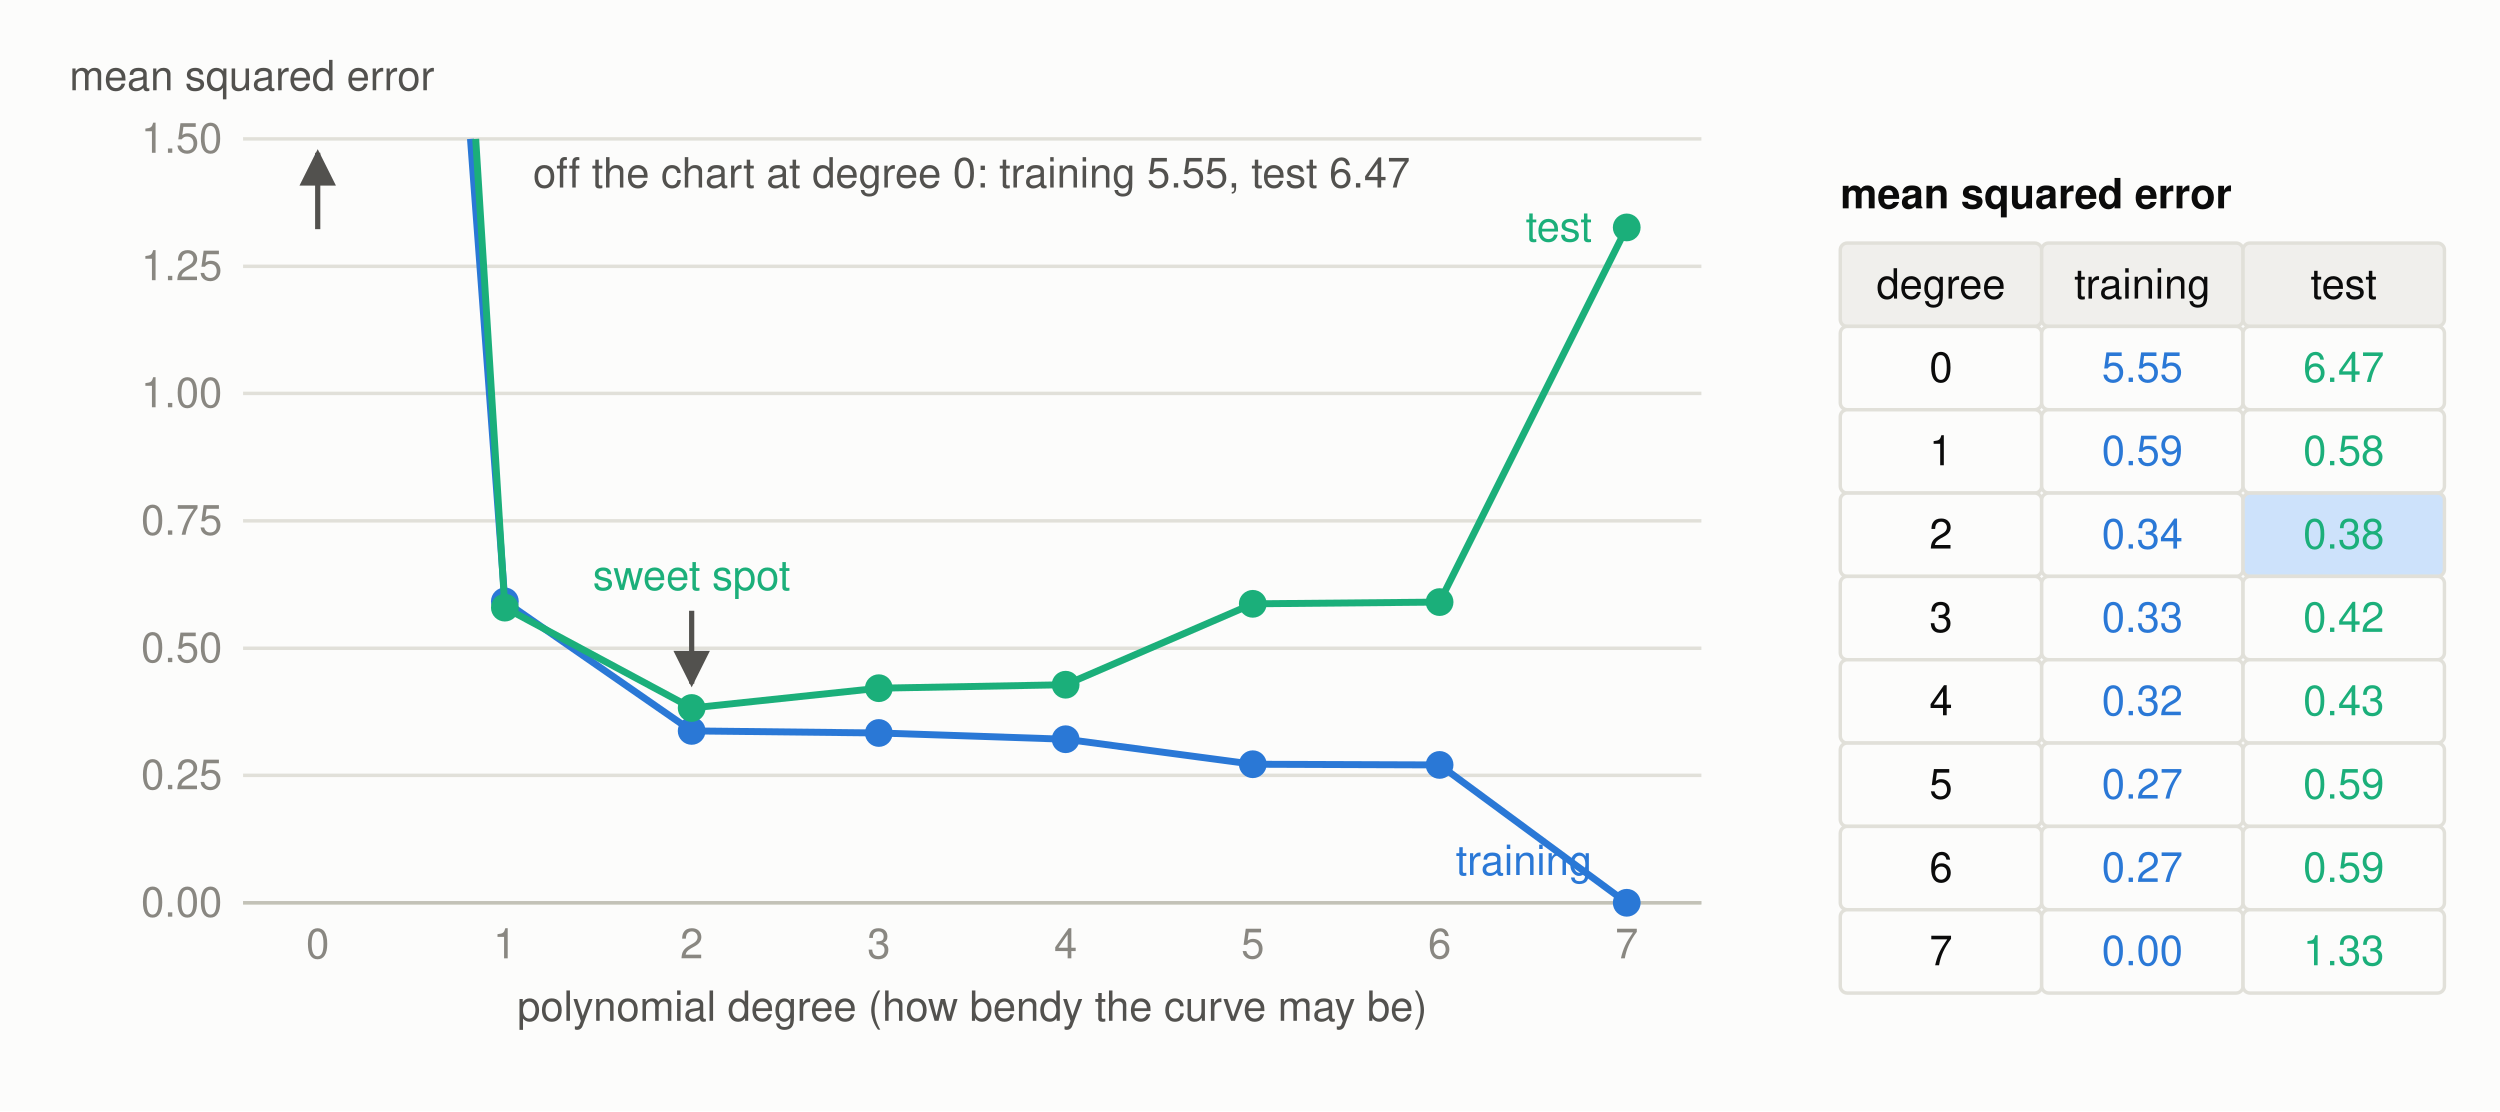
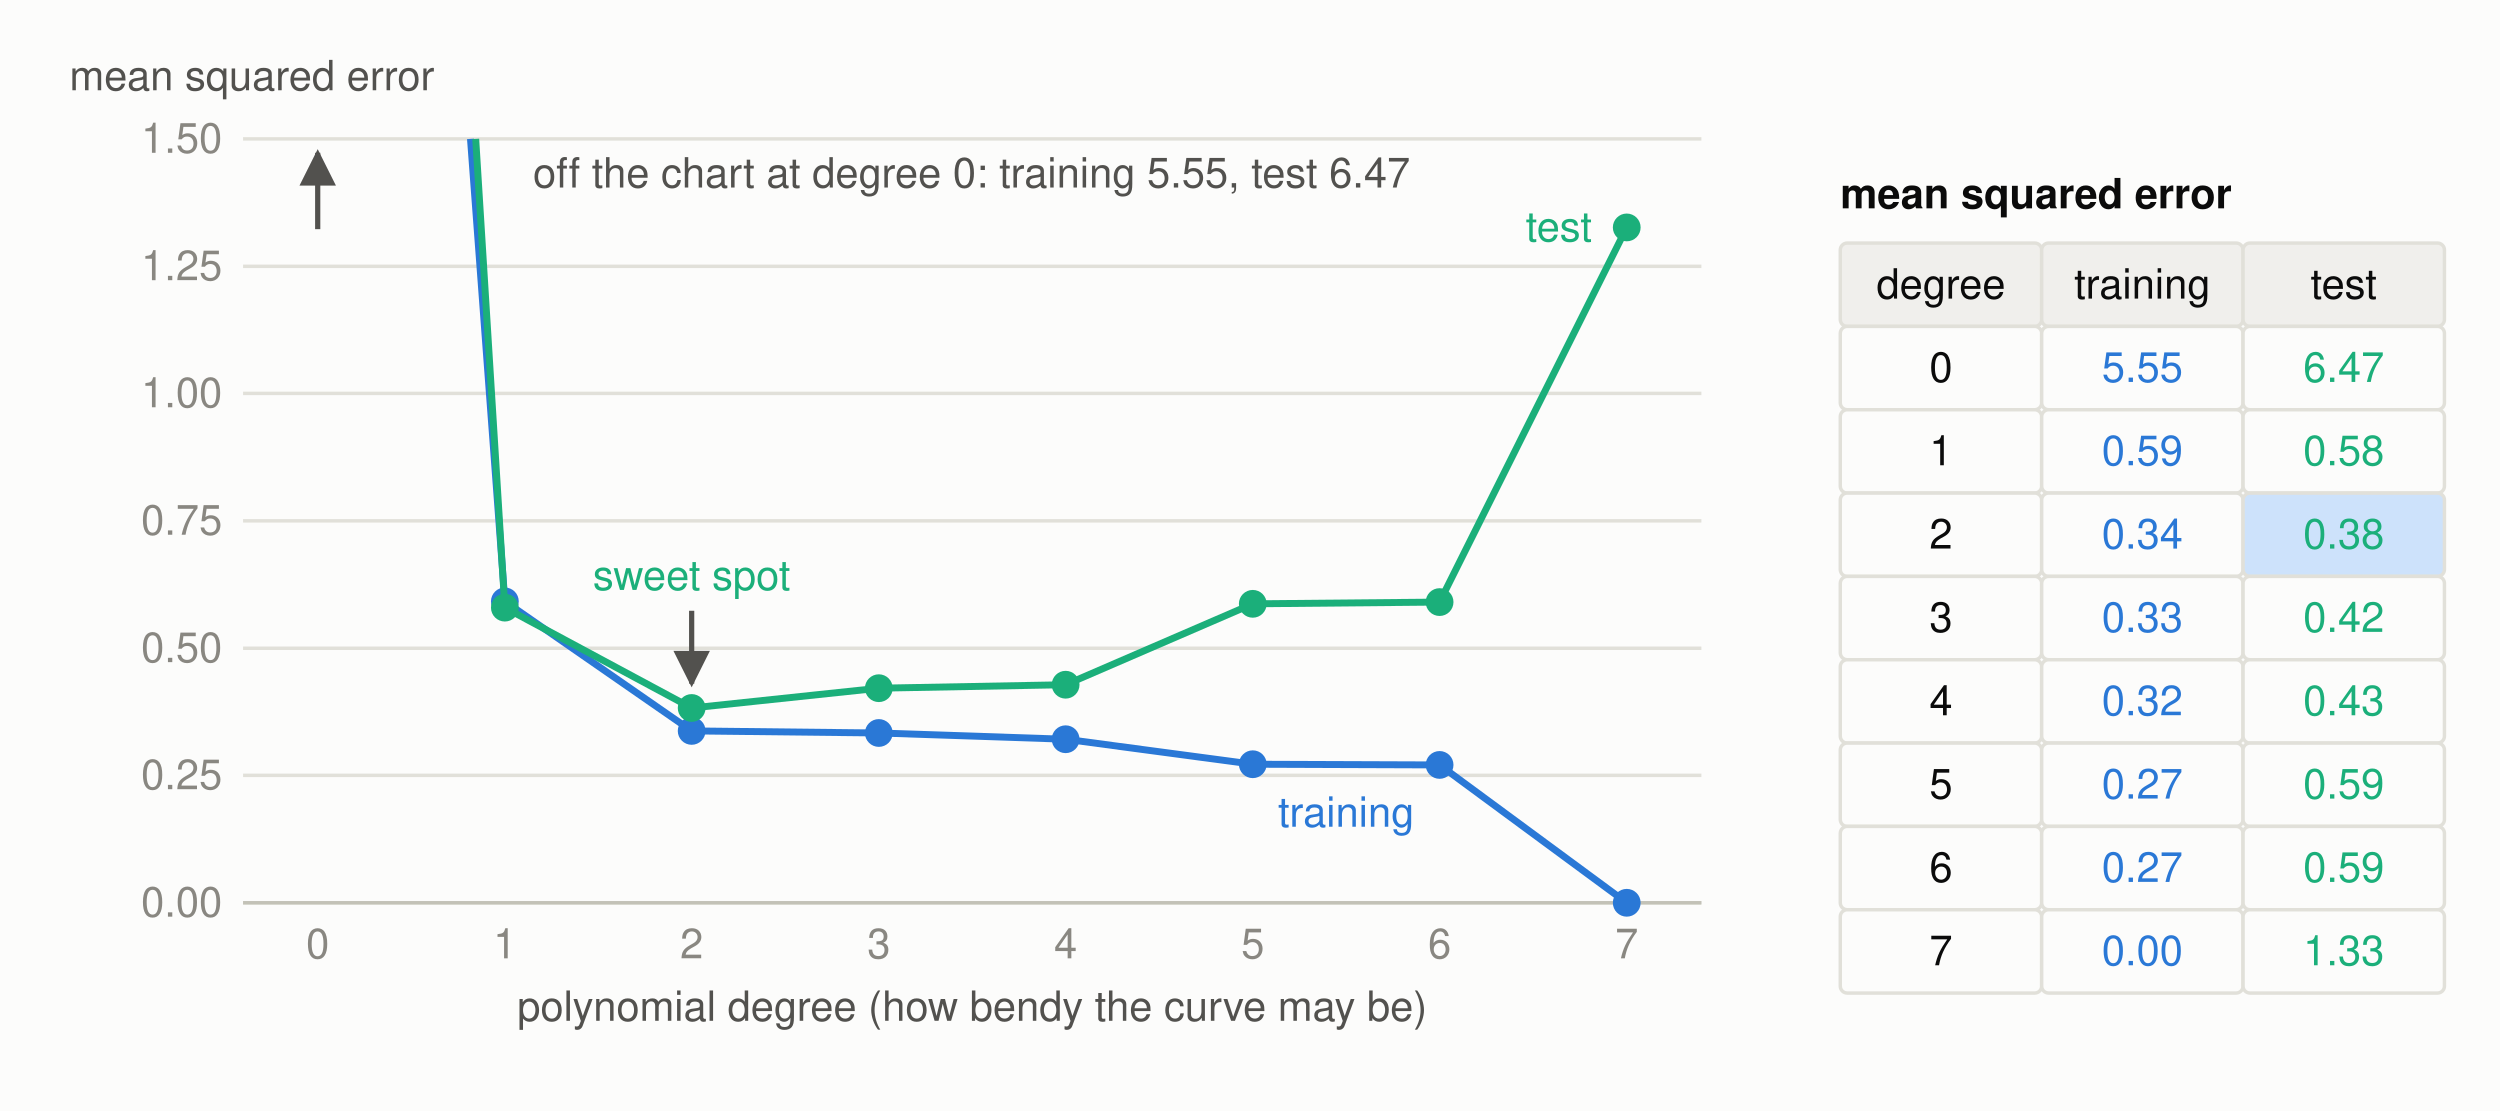
<svg xmlns="http://www.w3.org/2000/svg" viewBox="0 0 720 320" width="720" height="320" role="img" aria-labelledby="title desc">
  <defs>
    <marker id="arrow" viewBox="0 0 10 10" refX="9" refY="5" markerWidth="7" markerHeight="7" orient="auto-start-reverse">
      <path d="M0,0 L10,5 L0,10 z" fill="#52514e" />
    </marker>
  </defs>
  <rect width="720" height="320" fill="#fcfcfb" />
  <g font-family="system-ui, -apple-system, 'Segoe UI', Helvetica, Arial, sans-serif" font-size="12" fill="#0b0b0b">
    <line x1="70" y1="260" x2="490" y2="260" stroke="#e1e0d9" stroke-width="1" />
    <text x="64" y="264" fill="#898781" text-anchor="end">0.00</text>
    <line x1="70" y1="223.3" x2="490" y2="223.3" stroke="#e1e0d9" stroke-width="1" />
    <text x="64" y="227.3" fill="#898781" text-anchor="end">0.25</text>
    <line x1="70" y1="186.7" x2="490" y2="186.7" stroke="#e1e0d9" stroke-width="1" />
    <text x="64" y="190.7" fill="#898781" text-anchor="end">0.50</text>
    <line x1="70" y1="150" x2="490" y2="150" stroke="#e1e0d9" stroke-width="1" />
    <text x="64" y="154" fill="#898781" text-anchor="end">0.75</text>
    <line x1="70" y1="113.3" x2="490" y2="113.3" stroke="#e1e0d9" stroke-width="1" />
    <text x="64" y="117.3" fill="#898781" text-anchor="end">1.00</text>
    <line x1="70" y1="76.7" x2="490" y2="76.7" stroke="#e1e0d9" stroke-width="1" />
    <text x="64" y="80.7" fill="#898781" text-anchor="end">1.25</text>
    <line x1="70" y1="40" x2="490" y2="40" stroke="#e1e0d9" stroke-width="1" />
    <text x="64" y="44" fill="#898781" text-anchor="end">1.50</text>
    <text x="91.5" y="276" fill="#898781" text-anchor="middle">0</text>
    <text x="145.4" y="276" fill="#898781" text-anchor="middle">1</text>
    <text x="199.2" y="276" fill="#898781" text-anchor="middle">2</text>
    <text x="253.1" y="276" fill="#898781" text-anchor="middle">3</text>
    <text x="306.9" y="276" fill="#898781" text-anchor="middle">4</text>
    <text x="360.8" y="276" fill="#898781" text-anchor="middle">5</text>
    <text x="414.6" y="276" fill="#898781" text-anchor="middle">6</text>
    <text x="468.5" y="276" fill="#898781" text-anchor="middle">7</text>
    <line x1="70" y1="260" x2="490" y2="260" stroke="#c3c2b7" stroke-width="1" />
    <text x="280" y="294" fill="#52514e" text-anchor="middle">polynomial degree (how bendy the curve may be)</text>
    <text x="20" y="26" fill="#52514e">mean squared error</text>
    <line x1="135.5" y1="40" x2="145.4" y2="173.2" stroke="#2a78d6" stroke-width="2" />
    <line x1="145.4" y1="173.2" x2="199.2" y2="210.5" stroke="#2a78d6" stroke-width="2" />
    <line x1="199.2" y1="210.5" x2="253.1" y2="211.1" stroke="#2a78d6" stroke-width="2" />
    <line x1="253.1" y1="211.1" x2="306.9" y2="212.9" stroke="#2a78d6" stroke-width="2" />
    <line x1="306.9" y1="212.9" x2="360.8" y2="220.1" stroke="#2a78d6" stroke-width="2" />
    <line x1="360.8" y1="220.1" x2="414.6" y2="220.3" stroke="#2a78d6" stroke-width="2" />
    <line x1="414.6" y1="220.3" x2="468.5" y2="260" stroke="#2a78d6" stroke-width="2" />
    <circle cx="145.4" cy="173.2" r="4" fill="#2a78d6" />
    <circle cx="199.2" cy="210.5" r="4" fill="#2a78d6" />
    <circle cx="253.1" cy="211.1" r="4" fill="#2a78d6" />
    <circle cx="306.9" cy="212.9" r="4" fill="#2a78d6" />
    <circle cx="360.8" cy="220.1" r="4" fill="#2a78d6" />
    <circle cx="414.6" cy="220.3" r="4" fill="#2a78d6" />
    <circle cx="468.5" cy="260" r="4" fill="#2a78d6" />
-     <text x="458.5" y="252" fill="#2a78d6" text-anchor="end">training</text>
+     <text x="387.7" y="238.1" fill="#2a78d6" text-anchor="middle">training</text>
    <line x1="137.0" y1="40" x2="145.4" y2="175.0" stroke="#1baf7a" stroke-width="2" />
    <line x1="145.4" y1="175.0" x2="199.2" y2="203.9" stroke="#1baf7a" stroke-width="2" />
    <line x1="199.2" y1="203.9" x2="253.1" y2="198.2" stroke="#1baf7a" stroke-width="2" />
    <line x1="253.1" y1="198.2" x2="306.9" y2="197.2" stroke="#1baf7a" stroke-width="2" />
    <line x1="306.9" y1="197.2" x2="360.8" y2="173.9" stroke="#1baf7a" stroke-width="2" />
    <line x1="360.8" y1="173.9" x2="414.6" y2="173.4" stroke="#1baf7a" stroke-width="2" />
    <line x1="414.6" y1="173.4" x2="468.5" y2="65.5" stroke="#1baf7a" stroke-width="2" />
    <circle cx="145.4" cy="175.0" r="4" fill="#1baf7a" />
    <circle cx="199.2" cy="203.9" r="4" fill="#1baf7a" />
    <circle cx="253.1" cy="198.2" r="4" fill="#1baf7a" />
    <circle cx="306.9" cy="197.2" r="4" fill="#1baf7a" />
    <circle cx="360.8" cy="173.9" r="4" fill="#1baf7a" />
    <circle cx="414.6" cy="173.4" r="4" fill="#1baf7a" />
    <circle cx="468.5" cy="65.5" r="4" fill="#1baf7a" />
    <text x="458.5" y="69.5" fill="#1baf7a" text-anchor="end">test</text>
    <line x1="91.5" y1="66" x2="91.5" y2="44" stroke="#52514e" stroke-width="1.5" marker-end="url(#arrow)" />
    <text x="153.5" y="54" fill="#52514e">off the chart at degree 0: training 5.55, test 6.47</text>
    <text x="199.2" y="169.9" fill="#1baf7a" text-anchor="middle">sweet spot</text>
    <line x1="199.2" y1="175.9" x2="199.2" y2="196.9" stroke="#52514e" stroke-width="1.5" marker-end="url(#arrow)" />
    <text x="530" y="60" font-weight="600">mean squared error</text>
    <rect x="530" y="70" width="58" height="24" rx="2" fill="#f0efec" stroke="#e1e0d9" stroke-width="1" />
    <text x="559" y="86" text-anchor="middle">degree</text>
    <rect x="588" y="70" width="58" height="24" rx="2" fill="#f0efec" stroke="#e1e0d9" stroke-width="1" />
    <text x="617" y="86" text-anchor="middle">training</text>
    <rect x="646" y="70" width="58" height="24" rx="2" fill="#f0efec" stroke="#e1e0d9" stroke-width="1" />
    <text x="675" y="86" text-anchor="middle">test</text>
    <rect x="530" y="94" width="58" height="24" rx="2" fill="#fcfcfb" stroke="#e1e0d9" stroke-width="1" />
    <text x="559" y="110" text-anchor="middle">0</text>
    <rect x="588" y="94" width="58" height="24" rx="2" fill="#fcfcfb" stroke="#e1e0d9" stroke-width="1" />
    <text x="617" y="110" fill="#2a78d6" text-anchor="middle">5.55</text>
    <rect x="646" y="94" width="58" height="24" rx="2" fill="#fcfcfb" stroke="#e1e0d9" stroke-width="1" />
    <text x="675" y="110" fill="#1baf7a" text-anchor="middle">6.47</text>
    <rect x="530" y="118" width="58" height="24" rx="2" fill="#fcfcfb" stroke="#e1e0d9" stroke-width="1" />
    <text x="559" y="134" text-anchor="middle">1</text>
    <rect x="588" y="118" width="58" height="24" rx="2" fill="#fcfcfb" stroke="#e1e0d9" stroke-width="1" />
    <text x="617" y="134" fill="#2a78d6" text-anchor="middle">0.59</text>
    <rect x="646" y="118" width="58" height="24" rx="2" fill="#fcfcfb" stroke="#e1e0d9" stroke-width="1" />
    <text x="675" y="134" fill="#1baf7a" text-anchor="middle">0.58</text>
    <rect x="530" y="142" width="58" height="24" rx="2" fill="#fcfcfb" stroke="#e1e0d9" stroke-width="1" />
    <text x="559" y="158" text-anchor="middle">2</text>
    <rect x="588" y="142" width="58" height="24" rx="2" fill="#fcfcfb" stroke="#e1e0d9" stroke-width="1" />
    <text x="617" y="158" fill="#2a78d6" text-anchor="middle">0.34</text>
    <rect x="646" y="142" width="58" height="24" rx="2" fill="#cde2fb" stroke="#e1e0d9" stroke-width="1" />
    <text x="675" y="158" fill="#1baf7a" text-anchor="middle">0.38</text>
    <rect x="530" y="166" width="58" height="24" rx="2" fill="#fcfcfb" stroke="#e1e0d9" stroke-width="1" />
    <text x="559" y="182" text-anchor="middle">3</text>
    <rect x="588" y="166" width="58" height="24" rx="2" fill="#fcfcfb" stroke="#e1e0d9" stroke-width="1" />
    <text x="617" y="182" fill="#2a78d6" text-anchor="middle">0.33</text>
    <rect x="646" y="166" width="58" height="24" rx="2" fill="#fcfcfb" stroke="#e1e0d9" stroke-width="1" />
    <text x="675" y="182" fill="#1baf7a" text-anchor="middle">0.42</text>
    <rect x="530" y="190" width="58" height="24" rx="2" fill="#fcfcfb" stroke="#e1e0d9" stroke-width="1" />
    <text x="559" y="206" text-anchor="middle">4</text>
    <rect x="588" y="190" width="58" height="24" rx="2" fill="#fcfcfb" stroke="#e1e0d9" stroke-width="1" />
    <text x="617" y="206" fill="#2a78d6" text-anchor="middle">0.32</text>
    <rect x="646" y="190" width="58" height="24" rx="2" fill="#fcfcfb" stroke="#e1e0d9" stroke-width="1" />
    <text x="675" y="206" fill="#1baf7a" text-anchor="middle">0.43</text>
    <rect x="530" y="214" width="58" height="24" rx="2" fill="#fcfcfb" stroke="#e1e0d9" stroke-width="1" />
    <text x="559" y="230" text-anchor="middle">5</text>
    <rect x="588" y="214" width="58" height="24" rx="2" fill="#fcfcfb" stroke="#e1e0d9" stroke-width="1" />
    <text x="617" y="230" fill="#2a78d6" text-anchor="middle">0.27</text>
    <rect x="646" y="214" width="58" height="24" rx="2" fill="#fcfcfb" stroke="#e1e0d9" stroke-width="1" />
    <text x="675" y="230" fill="#1baf7a" text-anchor="middle">0.59</text>
    <rect x="530" y="238" width="58" height="24" rx="2" fill="#fcfcfb" stroke="#e1e0d9" stroke-width="1" />
    <text x="559" y="254" text-anchor="middle">6</text>
    <rect x="588" y="238" width="58" height="24" rx="2" fill="#fcfcfb" stroke="#e1e0d9" stroke-width="1" />
    <text x="617" y="254" fill="#2a78d6" text-anchor="middle">0.27</text>
    <rect x="646" y="238" width="58" height="24" rx="2" fill="#fcfcfb" stroke="#e1e0d9" stroke-width="1" />
    <text x="675" y="254" fill="#1baf7a" text-anchor="middle">0.59</text>
    <rect x="530" y="262" width="58" height="24" rx="2" fill="#fcfcfb" stroke="#e1e0d9" stroke-width="1" />
    <text x="559" y="278" text-anchor="middle">7</text>
    <rect x="588" y="262" width="58" height="24" rx="2" fill="#fcfcfb" stroke="#e1e0d9" stroke-width="1" />
    <text x="617" y="278" fill="#2a78d6" text-anchor="middle">0.00</text>
    <rect x="646" y="262" width="58" height="24" rx="2" fill="#fcfcfb" stroke="#e1e0d9" stroke-width="1" />
    <text x="675" y="278" fill="#1baf7a" text-anchor="middle">1.33</text>
  </g>
</svg>
